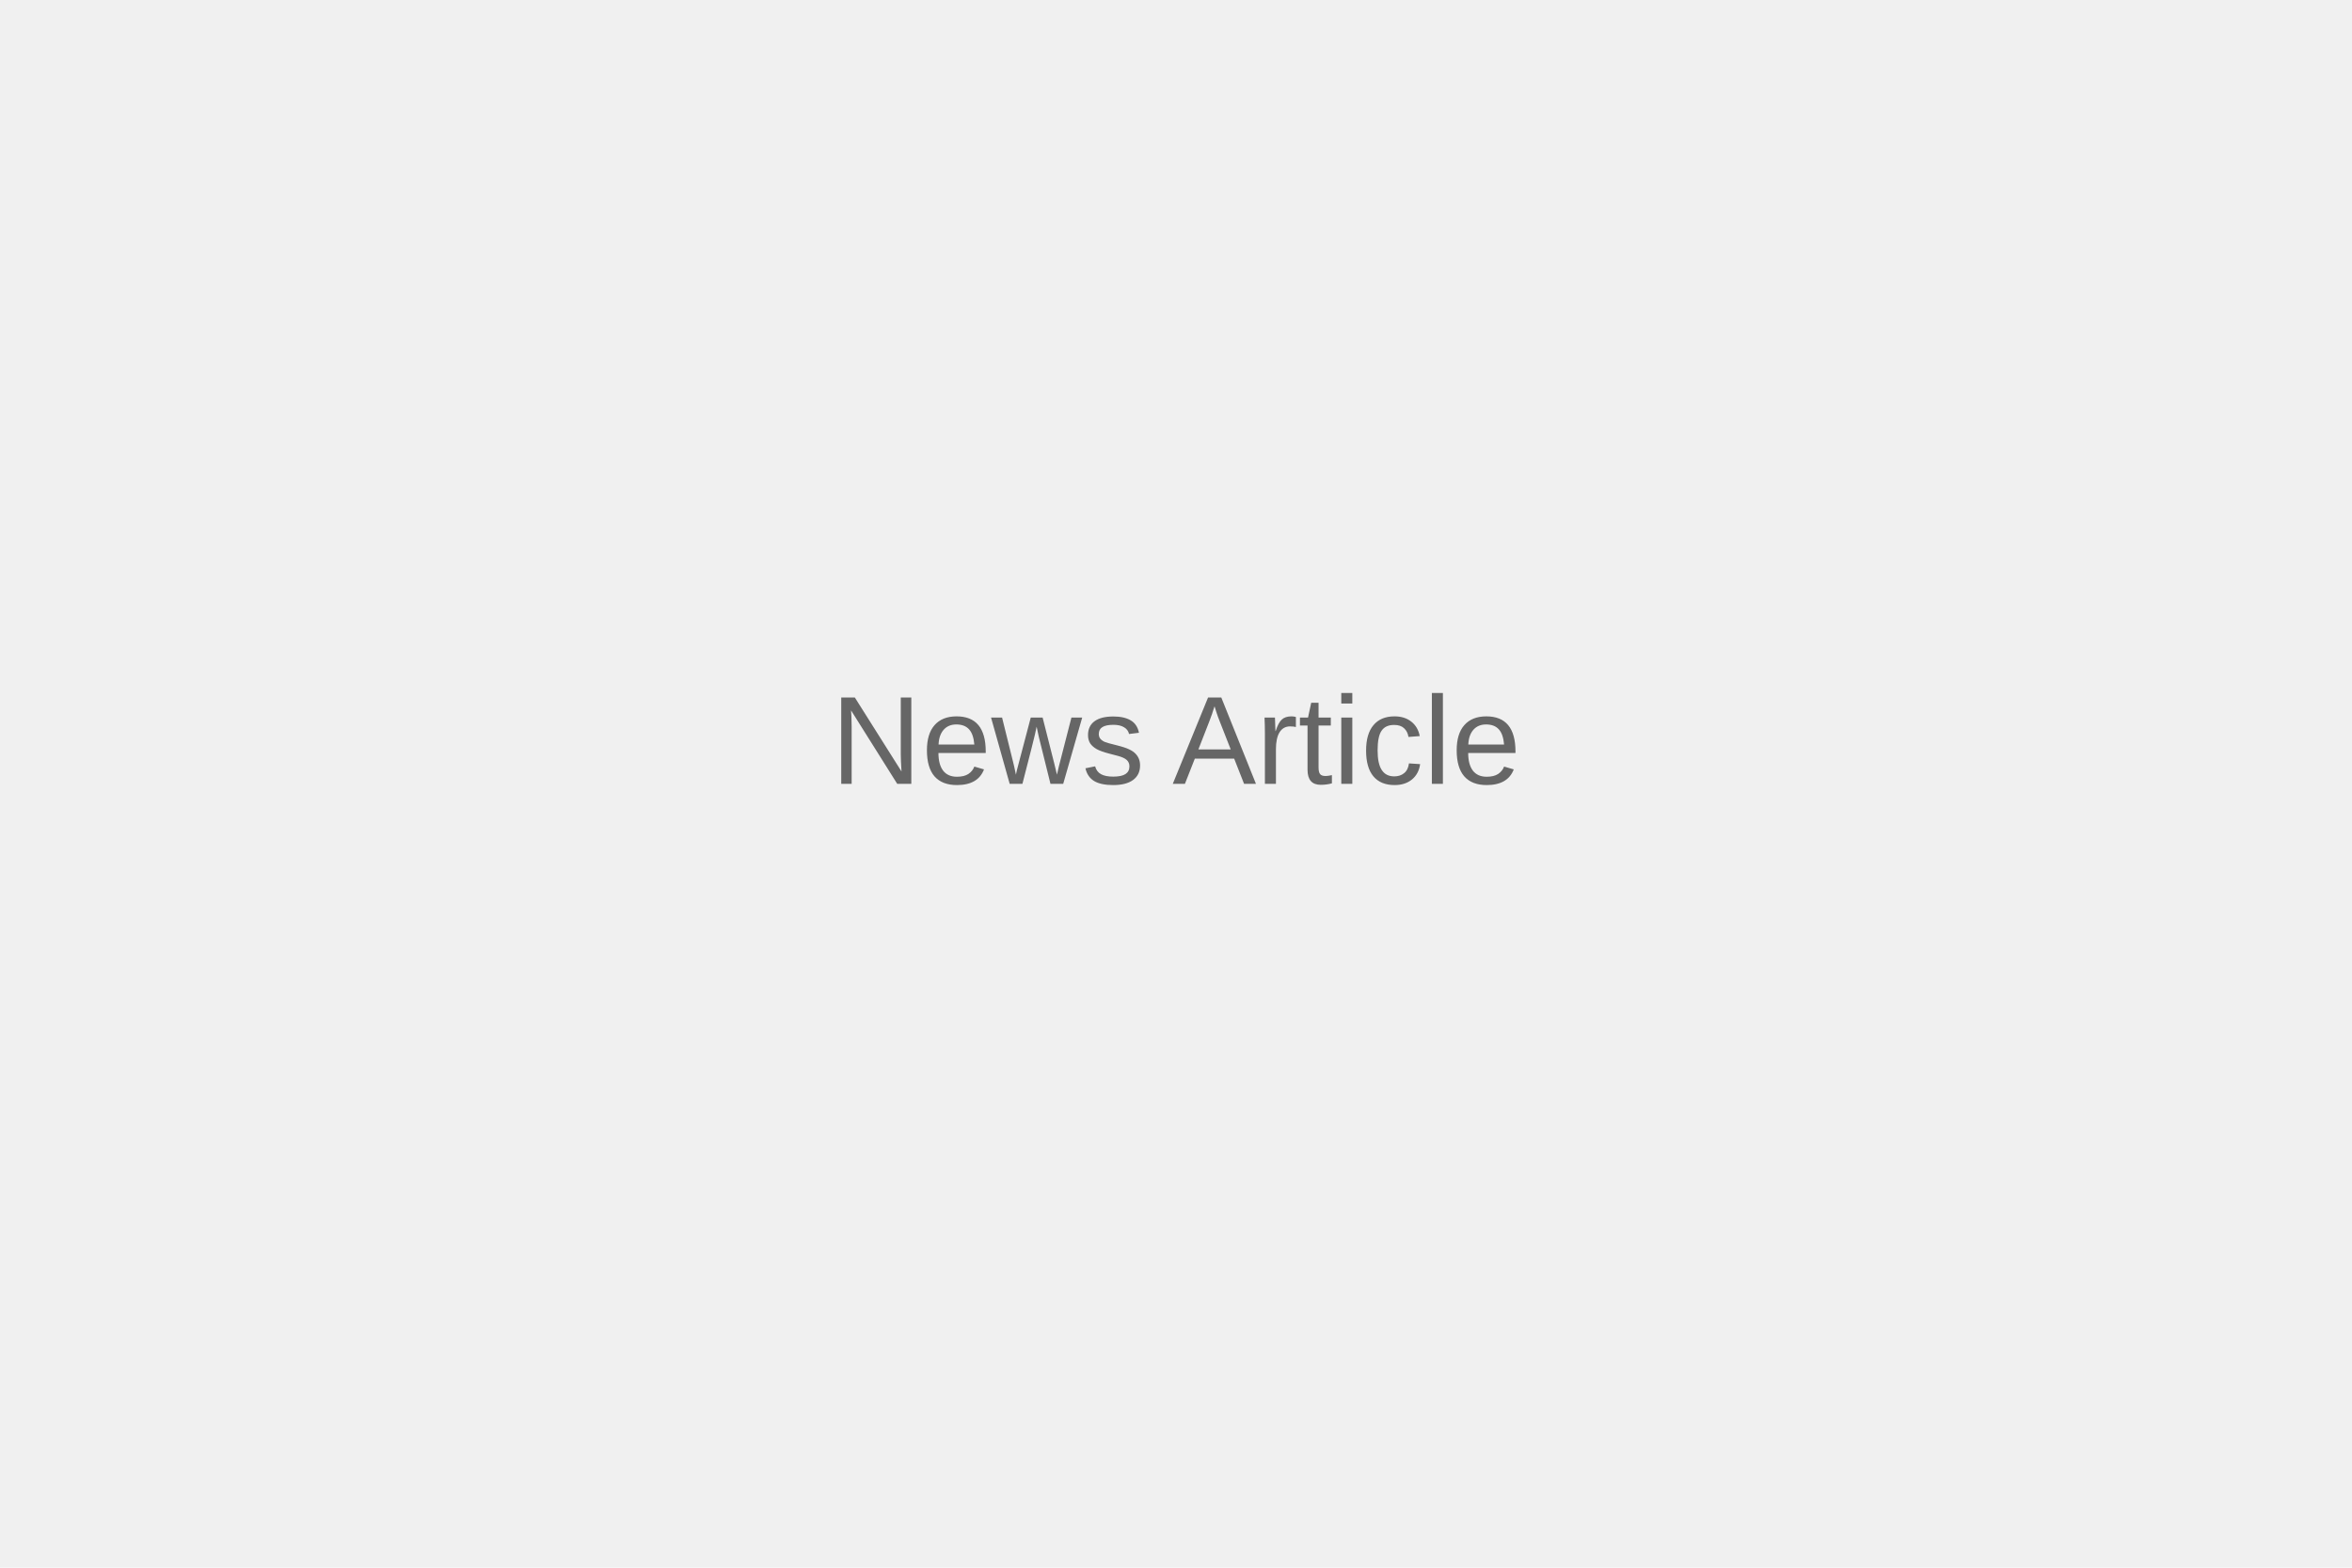
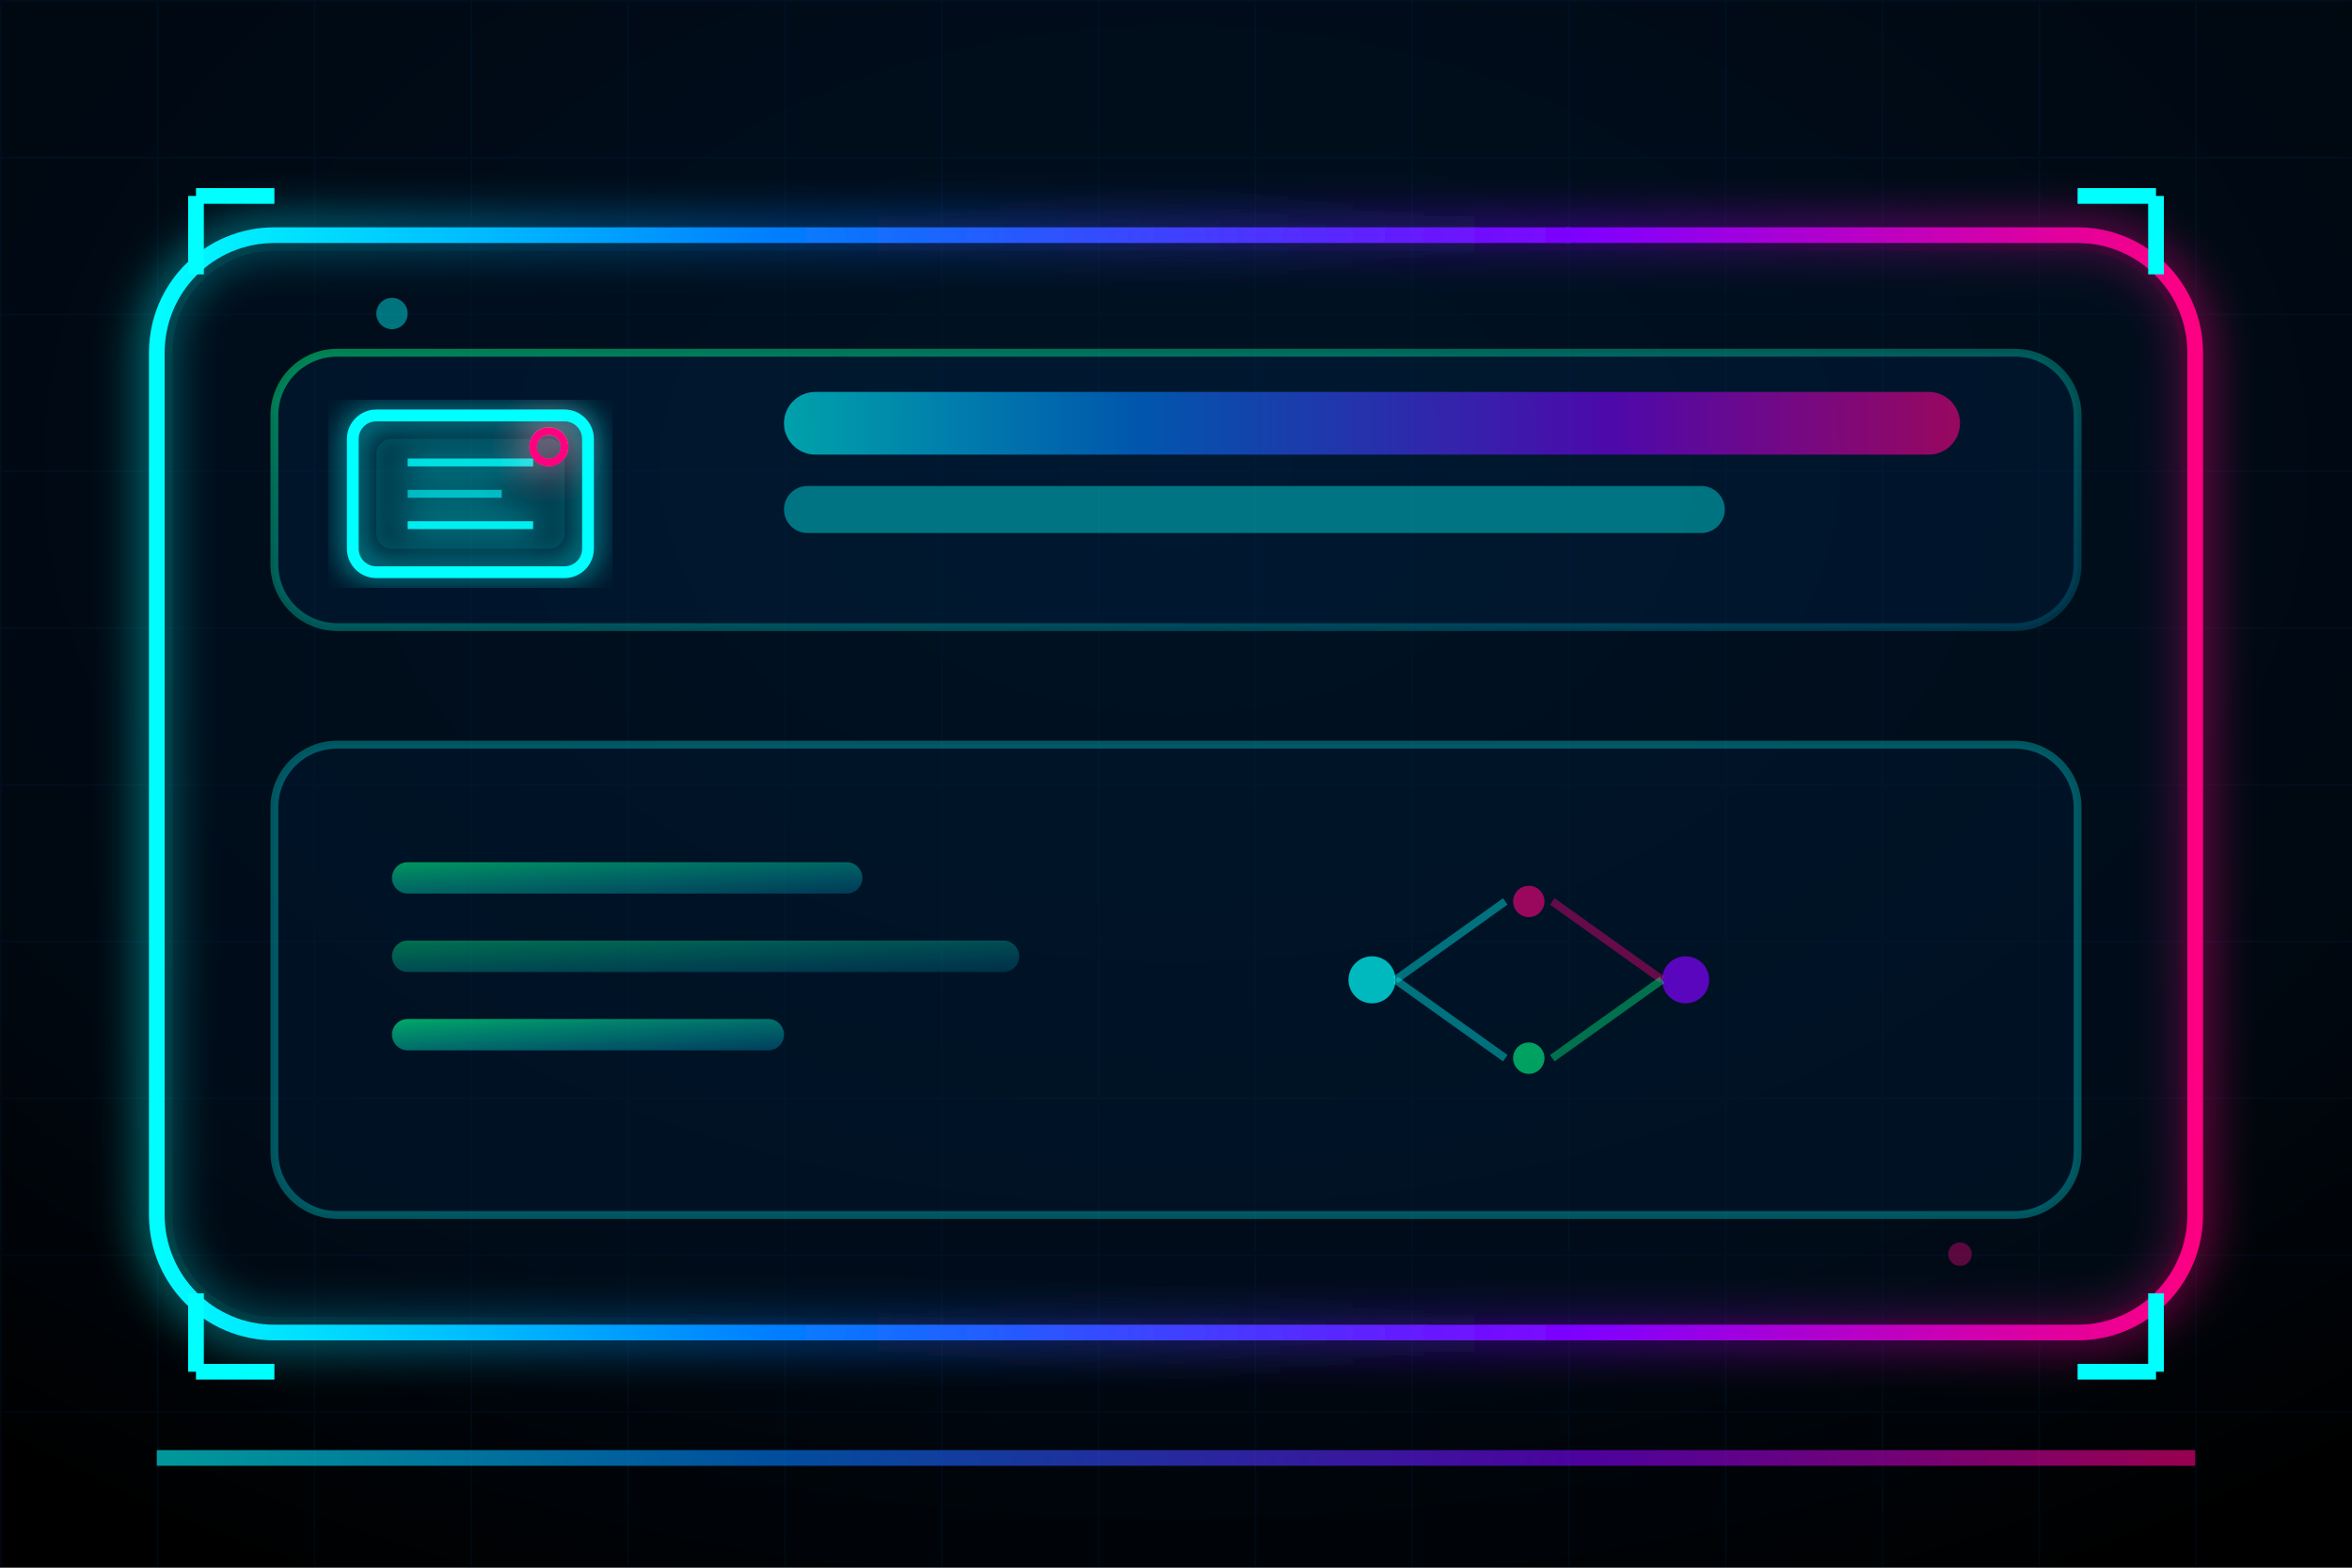
<svg xmlns="http://www.w3.org/2000/svg" width="300" height="200">
-   <rect width="300" height="200" fill="#f0f0f0" />
-   <text x="150" y="100" font-family="Arial, sans-serif" font-size="16" text-anchor="middle" fill="#666">News Article</text>
+   <defs>
+     <radialGradient id="bgRadial" cx="50%" cy="30%" r="80%">
+       <stop offset="0%" style="stop-color:#001122;stop-opacity:1" />
+       <stop offset="70%" style="stop-color:#000811;stop-opacity:1" />
+       <stop offset="100%" style="stop-color:#000000;stop-opacity:1" />
+     </radialGradient>
+     <linearGradient id="neonGradient" x1="0%" y1="0%" x2="100%" y2="0%">
+       <stop offset="0%" style="stop-color:#00ffff;stop-opacity:1" />
+       <stop offset="30%" style="stop-color:#0080ff;stop-opacity:1" />
+       <stop offset="70%" style="stop-color:#8000ff;stop-opacity:1" />
+       <stop offset="100%" style="stop-color:#ff0080;stop-opacity:1" />
+     </linearGradient>
+     <linearGradient id="accentGlow" x1="0%" y1="0%" x2="100%" y2="100%">
+       <stop offset="0%" style="stop-color:#00ff88;stop-opacity:0.8" />
+       <stop offset="100%" style="stop-color:#00ccff;stop-opacity:0.3" />
+     </linearGradient>
+     <pattern id="gridPattern" width="20" height="20" patternUnits="userSpaceOnUse">
+       <path d="M 20 0 L 0 0 0 20" fill="none" stroke="#003366" stroke-width="0.5" opacity="0.3" />
+     </pattern>
+     <filter id="glow">
+       <feGaussianBlur stdDeviation="3" result="coloredBlur" />
+       <feMerge>
+         <feMergeNode in="coloredBlur" />
+         <feMergeNode in="SourceGraphic" />
+       </feMerge>
+     </filter>
+     <filter id="innerGlow">
+       <feGaussianBlur stdDeviation="2" result="coloredBlur" />
+       <feMerge>
+         <feMergeNode in="coloredBlur" />
+         <feMergeNode in="SourceGraphic" />
+       </feMerge>
+     </filter>
+   </defs>
+   <rect width="300" height="200" fill="url(#bgRadial)" />
+   <rect width="300" height="200" fill="url(#gridPattern)" opacity="0.4" />
+   <circle cx="50" cy="40" r="2" fill="#00ffff" opacity="0.6">
+     <animate attributeName="opacity" values="0.3;0.8;0.3" dur="3s" repeatCount="indefinite" />
+   </circle>
+   <circle cx="250" cy="160" r="1.5" fill="#ff0080" opacity="0.5">
+     <animate attributeName="opacity" values="0.2;0.7;0.2" dur="2.5s" repeatCount="indefinite" />
+   </circle>
+   <circle cx="200" cy="30" r="1" fill="#00ff88" opacity="0.7">
+     <animate attributeName="opacity" values="0.4;0.9;0.4" dur="2s" repeatCount="indefinite" />
+   </circle>
+   <rect x="20" y="30" width="260" height="140" fill="none" stroke="url(#neonGradient)" stroke-width="2" rx="15" filter="url(#glow)" />
+   <rect x="22" y="32" width="256" height="136" fill="rgba(0,20,40,0.3)" rx="13" />
+   <rect x="35" y="45" width="230" height="35" fill="rgba(0,50,100,0.2)" rx="8" />
+   <rect x="35" y="45" width="230" height="35" fill="none" stroke="url(#accentGlow)" stroke-width="1" rx="8" opacity="0.6" />
+   <g transform="translate(60, 63)" filter="url(#innerGlow)">
+     <rect x="-15" y="-10" width="30" height="20" fill="none" stroke="#00ffff" stroke-width="1.5" rx="3" />
+     <rect x="-12" y="-7" width="24" height="14" fill="rgba(0,255,255,0.1)" rx="2" />
+     <line x1="-8" y1="-4" x2="8" y2="-4" stroke="#00ffff" stroke-width="1" opacity="0.8">
+       <animate attributeName="opacity" values="0.3;1;0.3" dur="1.5s" repeatCount="indefinite" />
+     </line>
+     <line x1="-8" y1="0" x2="4" y2="0" stroke="#00ffff" stroke-width="1" opacity="0.6">
+       <animate attributeName="opacity" values="0.5;1;0.5" dur="2s" repeatCount="indefinite" />
+     </line>
+     <line x1="-8" y1="4" x2="8" y2="4" stroke="#00ffff" stroke-width="1" opacity="0.9">
+       <animate attributeName="opacity" values="0.4;1;0.4" dur="1.8s" repeatCount="indefinite" />
+     </line>
+     <circle cx="10" cy="-6" r="2" fill="none" stroke="#ff0080" stroke-width="1">
+       <animate attributeName="r" values="1;3;1" dur="2s" repeatCount="indefinite" />
+     </circle>
+   </g>
+   <rect x="100" y="50" width="150" height="8" fill="url(#neonGradient)" opacity="0.6" rx="4" />
+   <rect x="100" y="62" width="120" height="6" fill="rgba(0,255,255,0.4)" rx="3" />
+   <g transform="translate(35, 95)">
+     <rect x="0" y="0" width="230" height="60" fill="rgba(0,30,60,0.3)" rx="8" />
+     <rect x="0" y="0" width="230" height="60" fill="none" stroke="rgba(0,255,255,0.3)" stroke-width="1" rx="8" />
+     <rect x="15" y="15" width="60" height="4" fill="url(#accentGlow)" rx="2" opacity="0.7">
+       <animate attributeName="width" values="40;80;40" dur="3s" repeatCount="indefinite" />
+     </rect>
+     <rect x="15" y="25" width="80" height="4" fill="url(#accentGlow)" rx="2" opacity="0.5">
+       <animate attributeName="width" values="60;100;60" dur="2.5s" repeatCount="indefinite" />
+     </rect>
+     <rect x="15" y="35" width="50" height="4" fill="url(#accentGlow)" rx="2" opacity="0.8">
+       <animate attributeName="width" values="30;70;30" dur="2s" repeatCount="indefinite" />
+     </rect>
+     <g transform="translate(140, 30)">
+       <circle cx="0" cy="0" r="3" fill="#00ffff" opacity="0.7" />
+       <circle cx="20" cy="-10" r="2" fill="#ff0080" opacity="0.6" />
+       <circle cx="20" cy="10" r="2" fill="#00ff88" opacity="0.6" />
+       <circle cx="40" cy="0" r="3" fill="#8000ff" opacity="0.7" />
+       <line x1="3" y1="0" x2="17" y2="-10" stroke="#00ffff" stroke-width="1" opacity="0.4" />
+       <line x1="3" y1="0" x2="17" y2="10" stroke="#00ffff" stroke-width="1" opacity="0.4" />
+       <line x1="23" y1="-10" x2="37" y2="0" stroke="#ff0080" stroke-width="1" opacity="0.4" />
+       <line x1="23" y1="10" x2="37" y2="0" stroke="#00ff88" stroke-width="1" opacity="0.4" />
+     </g>
+   </g>
+   <rect x="20" y="185" width="260" height="2" fill="url(#neonGradient)" opacity="0.6">
+     <animate attributeName="opacity" values="0.3;0.8;0.3" dur="4s" repeatCount="indefinite" />
+   </rect>
+   <g transform="translate(25, 25)">
+     <line x1="0" y1="0" x2="10" y2="0" stroke="#00ffff" stroke-width="2" />
+     <line x1="0" y1="0" x2="0" y2="10" stroke="#00ffff" stroke-width="2" />
+   </g>
+   <g transform="translate(275, 25)">
+     <line x1="0" y1="0" x2="-10" y2="0" stroke="#00ffff" stroke-width="2" />
+     <line x1="0" y1="0" x2="0" y2="10" stroke="#00ffff" stroke-width="2" />
+   </g>
+   <g transform="translate(25, 175)">
+     <line x1="0" y1="0" x2="10" y2="0" stroke="#00ffff" stroke-width="2" />
+     <line x1="0" y1="0" x2="0" y2="-10" stroke="#00ffff" stroke-width="2" />
+   </g>
+   <g transform="translate(275, 175)">
+     <line x1="0" y1="0" x2="-10" y2="0" stroke="#00ffff" stroke-width="2" />
+     <line x1="0" y1="0" x2="0" y2="-10" stroke="#00ffff" stroke-width="2" />
+   </g>
</svg>
